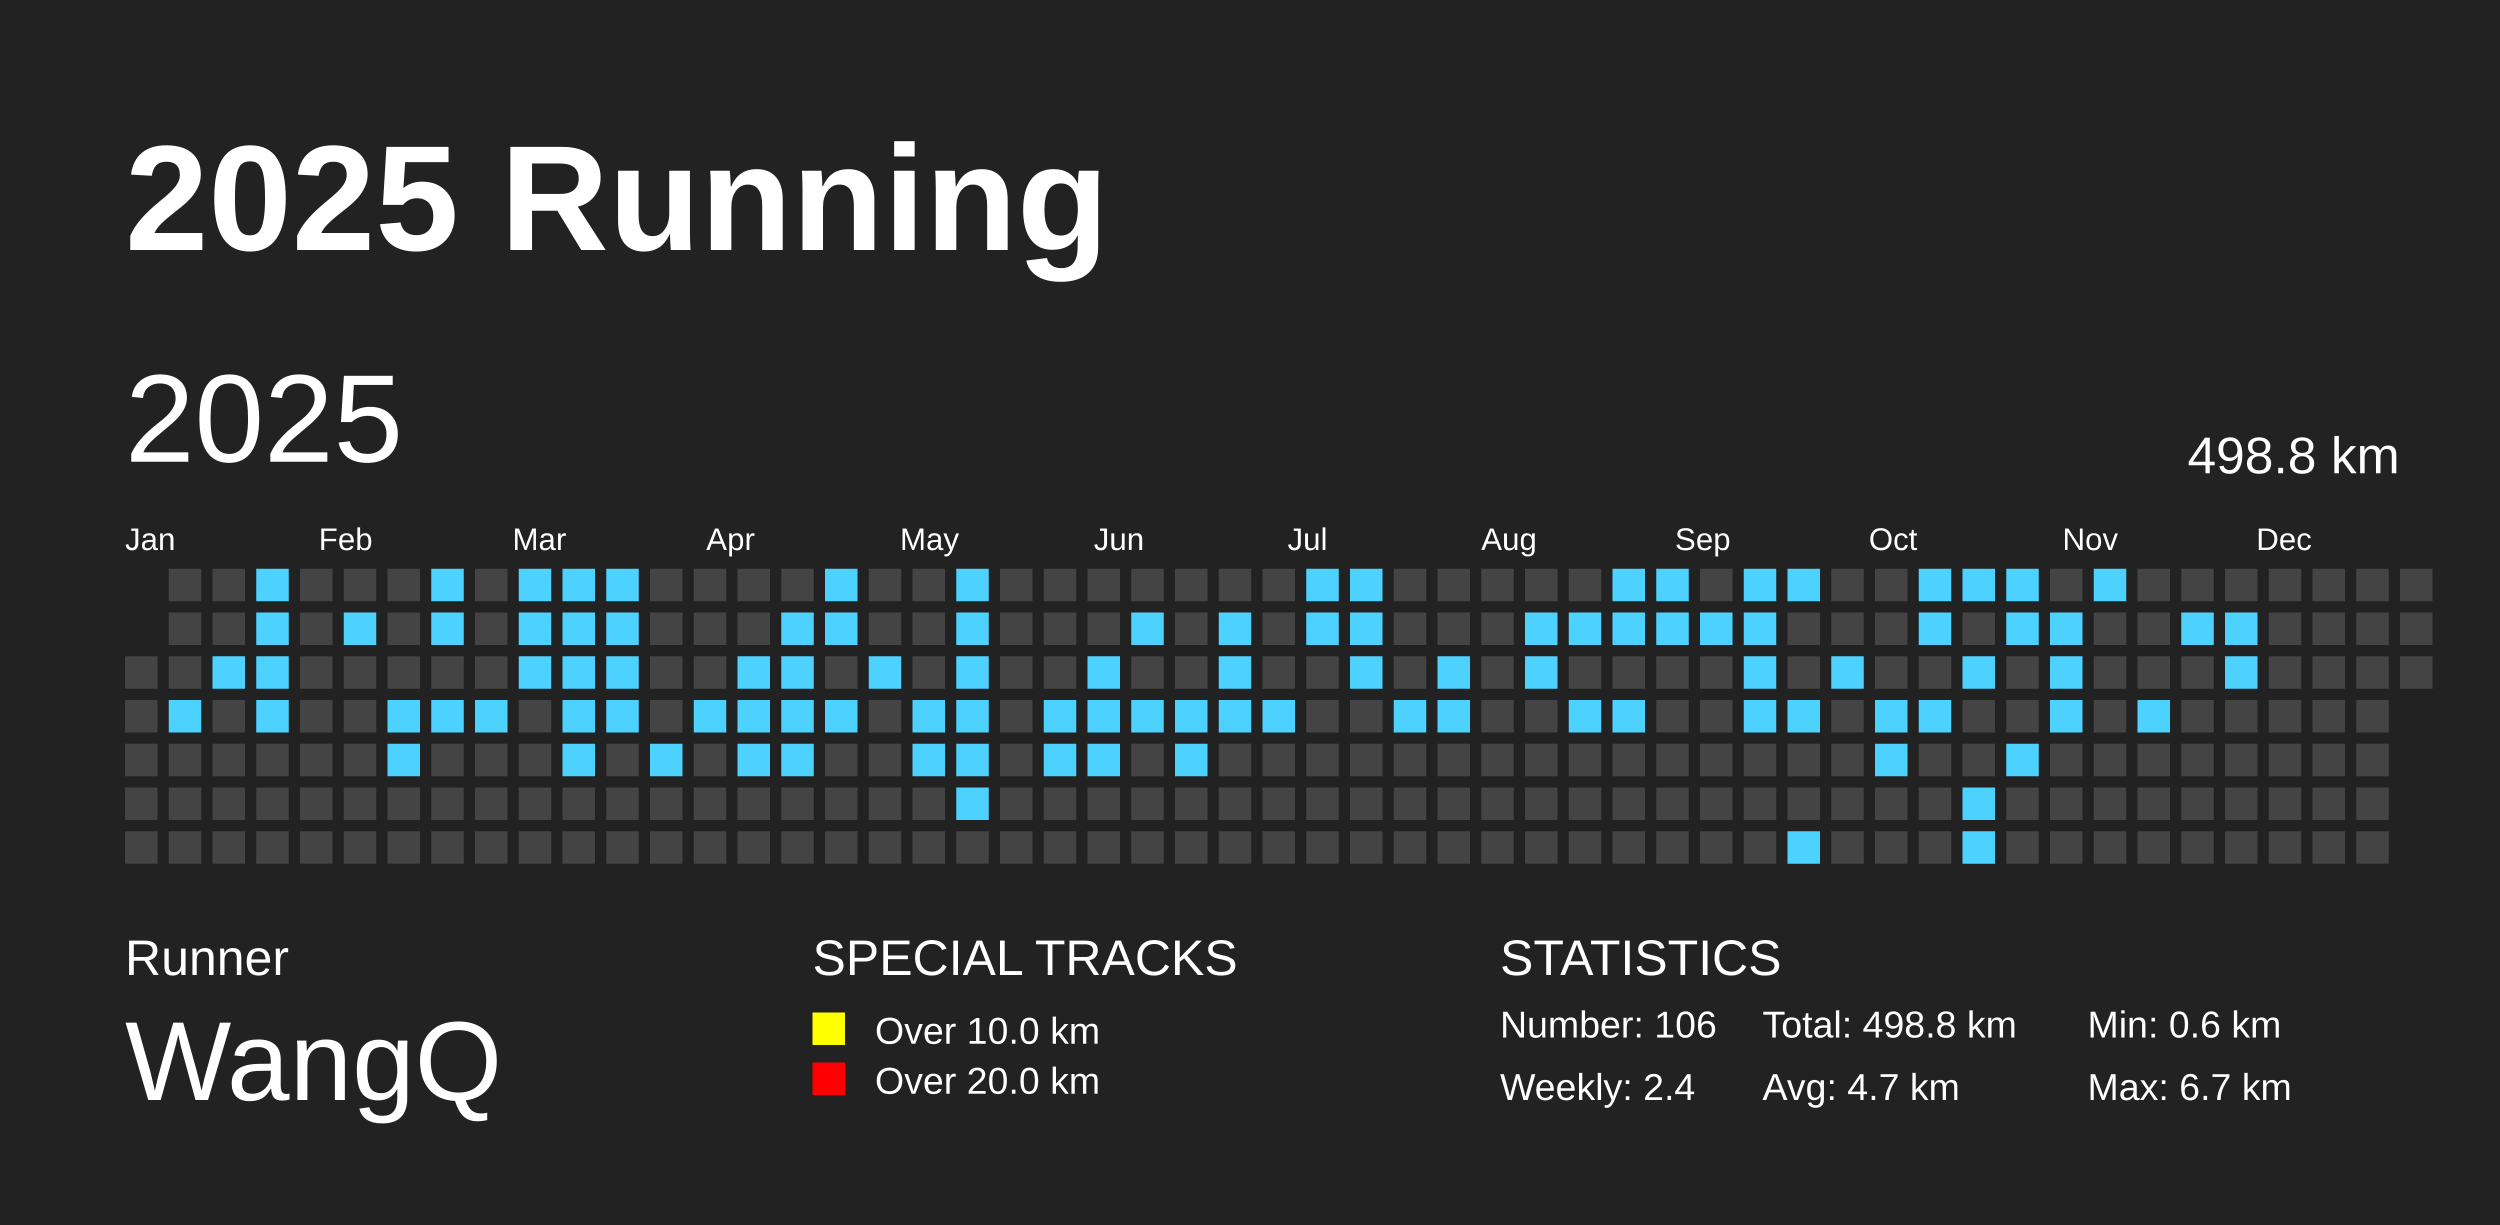
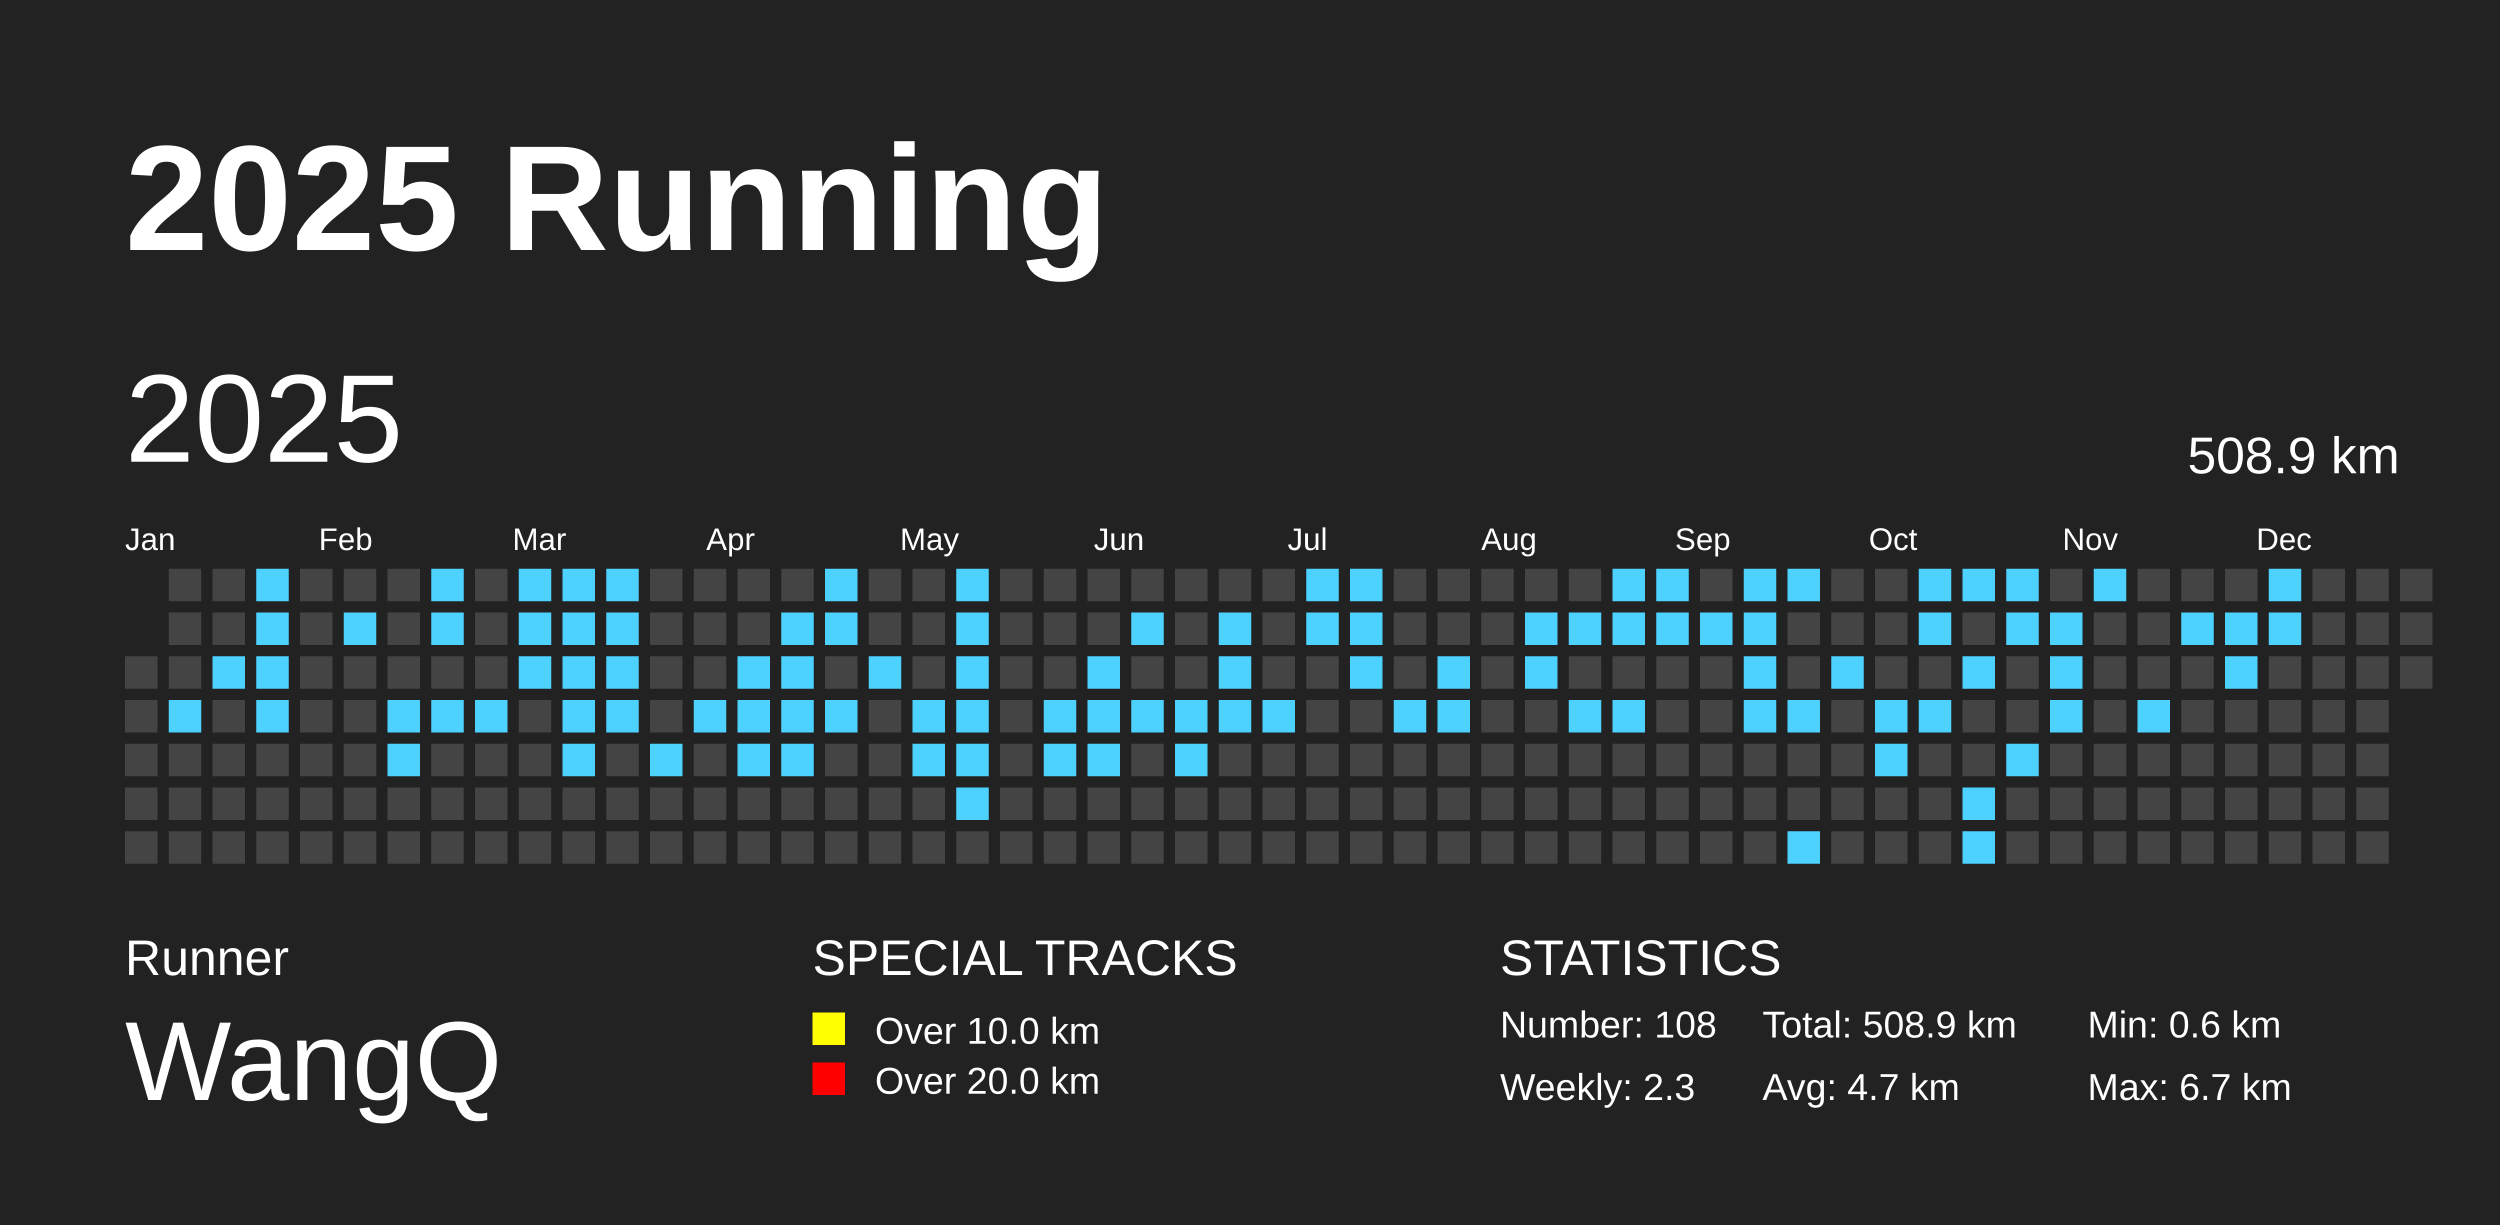
<svg xmlns="http://www.w3.org/2000/svg" baseProfile="full" height="98mm" version="1.1" viewBox="0,0,200,98" width="200mm">
  <defs />
  <rect fill="#222222" height="98" width="200" x="0" y="0" />
  <text fill="#FFFFFF" style="font-size:12px; font-family:Arial; font-weight:bold;" x="10" y="20">2025 Running</text>
  <text fill="#FFFFFF" style="font-size:4px; font-family:Arial" x="10" y="78">Runner</text>
  <text fill="#FFFFFF" style="font-size:9px; font-family:Arial" x="10" y="88">WangQ</text>
  <text fill="#FFFFFF" style="font-size:4px; font-family:Arial" x="65" y="78">SPECIAL TRACKS</text>
  <rect fill="yellow" height="2.6" width="2.6" x="65" y="81" />
  <text fill="#FFFFFF" style="font-size:3px; font-family:Arial" x="70" y="83.5">Over 10.0 km</text>
  <rect fill="red" height="2.6" width="2.6" x="65" y="85" />
  <text fill="#FFFFFF" style="font-size:3px; font-family:Arial" x="70" y="87.5">Over 20.0 km</text>
  <text fill="#FFFFFF" style="font-size:4px; font-family:Arial" x="120" y="78">STATISTICS</text>
-   <text fill="#FFFFFF" style="font-size:3px; font-family:Arial" x="120" y="83">Number: 106</text>
-   <text fill="#FFFFFF" style="font-size:3px; font-family:Arial" x="120" y="88">Weekly: 2.4</text>
-   <text fill="#FFFFFF" style="font-size:3px; font-family:Arial" x="141" y="83">Total: 498.8 km</text>
+   <text fill="#FFFFFF" style="font-size:3px; font-family:Arial" x="120" y="83">Number: 108</text>
+   <text fill="#FFFFFF" style="font-size:3px; font-family:Arial" x="120" y="88">Weekly: 2.3</text>
+   <text fill="#FFFFFF" style="font-size:3px; font-family:Arial" x="141" y="83">Total: 508.9 km</text>
  <text fill="#FFFFFF" style="font-size:3px; font-family:Arial" x="141" y="88">Avg: 4.7 km</text>
  <text fill="#FFFFFF" style="font-size:3px; font-family:Arial" x="167" y="83">Min: 0.6 km</text>
  <text fill="#FFFFFF" style="font-size:3px; font-family:Arial" x="167" y="88">Max: 6.7 km</text>
  <text dominant-baseline="hanging" fill="#FFFFFF" style="font-size:10.0px; font-family:Arial;" x="10" y="30">2025</text>
-   <text dominant-baseline="hanging" fill="#FFFFFF" style="font-size:4.125px; font-family:Arial;" x="175" y="35">498.8 km</text>
+   <text dominant-baseline="hanging" fill="#FFFFFF" style="font-size:4.125px; font-family:Arial;" x="175" y="35">508.9 km</text>
  <text fill="#FFFFFF" style="font-size:2.5px; font-family:Arial" x="10.0" y="44">Jan</text>
  <text fill="#FFFFFF" style="font-size:2.5px; font-family:Arial" x="25.5" y="44">Feb</text>
  <text fill="#FFFFFF" style="font-size:2.5px; font-family:Arial" x="41.0" y="44">Mar</text>
  <text fill="#FFFFFF" style="font-size:2.5px; font-family:Arial" x="56.5" y="44">Apr</text>
  <text fill="#FFFFFF" style="font-size:2.5px; font-family:Arial" x="72.0" y="44">May</text>
  <text fill="#FFFFFF" style="font-size:2.5px; font-family:Arial" x="87.5" y="44">Jun</text>
  <text fill="#FFFFFF" style="font-size:2.5px; font-family:Arial" x="103.0" y="44">Jul</text>
  <text fill="#FFFFFF" style="font-size:2.5px; font-family:Arial" x="118.5" y="44">Aug</text>
  <text fill="#FFFFFF" style="font-size:2.5px; font-family:Arial" x="134.0" y="44">Sep</text>
  <text fill="#FFFFFF" style="font-size:2.5px; font-family:Arial" x="149.5" y="44">Oct</text>
  <text fill="#FFFFFF" style="font-size:2.5px; font-family:Arial" x="165.0" y="44">Nov</text>
  <text fill="#FFFFFF" style="font-size:2.5px; font-family:Arial" x="180.5" y="44">Dec</text>
  <rect fill="#444444" height="2.6" width="2.6" x="10.0" y="52.5" />
  <rect fill="#444444" height="2.6" width="2.6" x="10.0" y="56.0" />
  <rect fill="#444444" height="2.6" width="2.6" x="10.0" y="59.5" />
  <rect fill="#444444" height="2.6" width="2.6" x="10.0" y="63.0" />
  <rect fill="#444444" height="2.6" width="2.6" x="10.0" y="66.5" />
  <rect fill="#444444" height="2.6" width="2.6" x="13.5" y="45.5" />
  <rect fill="#444444" height="2.6" width="2.6" x="13.5" y="49.0" />
  <rect fill="#444444" height="2.6" width="2.6" x="13.5" y="52.5" />
  <rect fill="#4DD2FF" height="2.6" width="2.6" x="13.5" y="56.0" />
  <rect fill="#444444" height="2.6" width="2.6" x="13.5" y="59.5" />
  <rect fill="#444444" height="2.6" width="2.6" x="13.5" y="63.0" />
  <rect fill="#444444" height="2.6" width="2.6" x="13.5" y="66.5" />
  <rect fill="#444444" height="2.6" width="2.6" x="17.0" y="45.5" />
  <rect fill="#444444" height="2.6" width="2.6" x="17.0" y="49.0" />
  <rect fill="#4DD2FF" height="2.6" width="2.6" x="17.0" y="52.5" />
  <rect fill="#444444" height="2.6" width="2.6" x="17.0" y="56.0" />
  <rect fill="#444444" height="2.6" width="2.6" x="17.0" y="59.5" />
  <rect fill="#444444" height="2.6" width="2.6" x="17.0" y="63.0" />
  <rect fill="#444444" height="2.6" width="2.6" x="17.0" y="66.5" />
  <rect fill="#4DD2FF" height="2.6" width="2.6" x="20.5" y="45.5" />
  <rect fill="#4DD2FF" height="2.6" width="2.6" x="20.5" y="49.0" />
  <rect fill="#4DD2FF" height="2.6" width="2.6" x="20.5" y="52.5" />
  <rect fill="#4DD2FF" height="2.6" width="2.6" x="20.5" y="56.0" />
  <rect fill="#444444" height="2.6" width="2.6" x="20.5" y="59.5" />
  <rect fill="#444444" height="2.6" width="2.6" x="20.5" y="63.0" />
  <rect fill="#444444" height="2.6" width="2.6" x="20.5" y="66.5" />
  <rect fill="#444444" height="2.6" width="2.6" x="24.0" y="45.5" />
  <rect fill="#444444" height="2.6" width="2.6" x="24.0" y="49.0" />
  <rect fill="#444444" height="2.6" width="2.6" x="24.0" y="52.5" />
  <rect fill="#444444" height="2.6" width="2.6" x="24.0" y="56.0" />
  <rect fill="#444444" height="2.6" width="2.6" x="24.0" y="59.5" />
  <rect fill="#444444" height="2.6" width="2.6" x="24.0" y="63.0" />
  <rect fill="#444444" height="2.6" width="2.6" x="24.0" y="66.5" />
  <rect fill="#444444" height="2.6" width="2.6" x="27.5" y="45.5" />
  <rect fill="#4DD2FF" height="2.6" width="2.6" x="27.5" y="49.0" />
  <rect fill="#444444" height="2.6" width="2.6" x="27.5" y="52.5" />
  <rect fill="#444444" height="2.6" width="2.6" x="27.5" y="56.0" />
  <rect fill="#444444" height="2.6" width="2.6" x="27.5" y="59.5" />
  <rect fill="#444444" height="2.6" width="2.6" x="27.5" y="63.0" />
  <rect fill="#444444" height="2.6" width="2.6" x="27.5" y="66.5" />
  <rect fill="#444444" height="2.6" width="2.6" x="31.0" y="45.5" />
  <rect fill="#444444" height="2.6" width="2.6" x="31.0" y="49.0" />
  <rect fill="#444444" height="2.6" width="2.6" x="31.0" y="52.5" />
  <rect fill="#4DD2FF" height="2.6" width="2.6" x="31.0" y="56.0" />
  <rect fill="#4DD2FF" height="2.6" width="2.6" x="31.0" y="59.5" />
  <rect fill="#444444" height="2.6" width="2.6" x="31.0" y="63.0" />
  <rect fill="#444444" height="2.6" width="2.6" x="31.0" y="66.5" />
  <rect fill="#4DD2FF" height="2.6" width="2.6" x="34.5" y="45.5" />
  <rect fill="#4DD2FF" height="2.6" width="2.6" x="34.5" y="49.0" />
  <rect fill="#444444" height="2.6" width="2.6" x="34.5" y="52.5" />
  <rect fill="#4DD2FF" height="2.6" width="2.6" x="34.5" y="56.0" />
  <rect fill="#444444" height="2.6" width="2.6" x="34.5" y="59.5" />
  <rect fill="#444444" height="2.6" width="2.6" x="34.5" y="63.0" />
  <rect fill="#444444" height="2.6" width="2.6" x="34.5" y="66.5" />
  <rect fill="#444444" height="2.6" width="2.6" x="38.0" y="45.5" />
  <rect fill="#444444" height="2.6" width="2.6" x="38.0" y="49.0" />
  <rect fill="#444444" height="2.6" width="2.6" x="38.0" y="52.5" />
  <rect fill="#4DD2FF" height="2.6" width="2.6" x="38.0" y="56.0" />
  <rect fill="#444444" height="2.6" width="2.6" x="38.0" y="59.5" />
  <rect fill="#444444" height="2.6" width="2.6" x="38.0" y="63.0" />
  <rect fill="#444444" height="2.6" width="2.6" x="38.0" y="66.5" />
  <rect fill="#4DD2FF" height="2.6" width="2.6" x="41.5" y="45.5" />
  <rect fill="#4DD2FF" height="2.6" width="2.6" x="41.5" y="49.0" />
  <rect fill="#4DD2FF" height="2.6" width="2.6" x="41.5" y="52.5" />
  <rect fill="#444444" height="2.6" width="2.6" x="41.5" y="56.0" />
  <rect fill="#444444" height="2.6" width="2.6" x="41.5" y="59.5" />
  <rect fill="#444444" height="2.6" width="2.6" x="41.5" y="63.0" />
  <rect fill="#444444" height="2.6" width="2.6" x="41.5" y="66.5" />
  <rect fill="#4DD2FF" height="2.6" width="2.6" x="45.0" y="45.5" />
  <rect fill="#4DD2FF" height="2.6" width="2.6" x="45.0" y="49.0" />
  <rect fill="#4DD2FF" height="2.6" width="2.6" x="45.0" y="52.5" />
  <rect fill="#4DD2FF" height="2.6" width="2.6" x="45.0" y="56.0" />
  <rect fill="#4DD2FF" height="2.6" width="2.6" x="45.0" y="59.5" />
  <rect fill="#444444" height="2.6" width="2.6" x="45.0" y="63.0" />
  <rect fill="#444444" height="2.6" width="2.6" x="45.0" y="66.5" />
  <rect fill="#4DD2FF" height="2.6" width="2.6" x="48.5" y="45.5" />
  <rect fill="#4DD2FF" height="2.6" width="2.6" x="48.5" y="49.0" />
  <rect fill="#4DD2FF" height="2.6" width="2.6" x="48.5" y="52.5" />
  <rect fill="#4DD2FF" height="2.6" width="2.6" x="48.5" y="56.0" />
  <rect fill="#444444" height="2.6" width="2.6" x="48.5" y="59.5" />
  <rect fill="#444444" height="2.6" width="2.6" x="48.5" y="63.0" />
  <rect fill="#444444" height="2.6" width="2.6" x="48.5" y="66.5" />
  <rect fill="#444444" height="2.6" width="2.6" x="52.0" y="45.5" />
  <rect fill="#444444" height="2.6" width="2.6" x="52.0" y="49.0" />
  <rect fill="#444444" height="2.6" width="2.6" x="52.0" y="52.5" />
  <rect fill="#444444" height="2.6" width="2.6" x="52.0" y="56.0" />
  <rect fill="#4DD2FF" height="2.6" width="2.6" x="52.0" y="59.5" />
  <rect fill="#444444" height="2.6" width="2.6" x="52.0" y="63.0" />
  <rect fill="#444444" height="2.6" width="2.6" x="52.0" y="66.5" />
  <rect fill="#444444" height="2.6" width="2.6" x="55.5" y="45.5" />
  <rect fill="#444444" height="2.6" width="2.6" x="55.5" y="49.0" />
  <rect fill="#444444" height="2.6" width="2.6" x="55.5" y="52.5" />
  <rect fill="#4DD2FF" height="2.6" width="2.6" x="55.5" y="56.0" />
  <rect fill="#444444" height="2.6" width="2.6" x="55.5" y="59.5" />
  <rect fill="#444444" height="2.6" width="2.6" x="55.5" y="63.0" />
  <rect fill="#444444" height="2.6" width="2.6" x="55.5" y="66.5" />
  <rect fill="#444444" height="2.6" width="2.6" x="59.0" y="45.5" />
  <rect fill="#444444" height="2.6" width="2.6" x="59.0" y="49.0" />
  <rect fill="#4DD2FF" height="2.6" width="2.6" x="59.0" y="52.5" />
  <rect fill="#4DD2FF" height="2.6" width="2.6" x="59.0" y="56.0" />
  <rect fill="#4DD2FF" height="2.6" width="2.6" x="59.0" y="59.5" />
  <rect fill="#444444" height="2.6" width="2.6" x="59.0" y="63.0" />
  <rect fill="#444444" height="2.6" width="2.6" x="59.0" y="66.5" />
  <rect fill="#444444" height="2.6" width="2.6" x="62.5" y="45.5" />
  <rect fill="#4DD2FF" height="2.6" width="2.6" x="62.5" y="49.0" />
  <rect fill="#4DD2FF" height="2.6" width="2.6" x="62.5" y="52.5" />
  <rect fill="#4DD2FF" height="2.6" width="2.6" x="62.5" y="56.0" />
  <rect fill="#4DD2FF" height="2.6" width="2.6" x="62.5" y="59.5" />
  <rect fill="#444444" height="2.6" width="2.6" x="62.5" y="63.0" />
  <rect fill="#444444" height="2.6" width="2.6" x="62.5" y="66.5" />
  <rect fill="#4DD2FF" height="2.6" width="2.6" x="66.0" y="45.5" />
  <rect fill="#4DD2FF" height="2.6" width="2.6" x="66.0" y="49.0" />
  <rect fill="#444444" height="2.6" width="2.6" x="66.0" y="52.5" />
  <rect fill="#4DD2FF" height="2.6" width="2.6" x="66.0" y="56.0" />
  <rect fill="#444444" height="2.6" width="2.6" x="66.0" y="59.5" />
  <rect fill="#444444" height="2.6" width="2.6" x="66.0" y="63.0" />
  <rect fill="#444444" height="2.6" width="2.6" x="66.0" y="66.5" />
  <rect fill="#444444" height="2.6" width="2.6" x="69.5" y="45.5" />
  <rect fill="#444444" height="2.6" width="2.6" x="69.5" y="49.0" />
  <rect fill="#4DD2FF" height="2.6" width="2.6" x="69.5" y="52.5" />
  <rect fill="#444444" height="2.6" width="2.6" x="69.5" y="56.0" />
  <rect fill="#444444" height="2.6" width="2.6" x="69.5" y="59.5" />
  <rect fill="#444444" height="2.6" width="2.6" x="69.5" y="63.0" />
  <rect fill="#444444" height="2.6" width="2.6" x="69.5" y="66.5" />
  <rect fill="#444444" height="2.6" width="2.6" x="73.0" y="45.5" />
  <rect fill="#444444" height="2.6" width="2.6" x="73.0" y="49.0" />
  <rect fill="#444444" height="2.6" width="2.6" x="73.0" y="52.5" />
  <rect fill="#4DD2FF" height="2.6" width="2.6" x="73.0" y="56.0" />
  <rect fill="#4DD2FF" height="2.6" width="2.6" x="73.0" y="59.5" />
  <rect fill="#444444" height="2.6" width="2.6" x="73.0" y="63.0" />
  <rect fill="#444444" height="2.6" width="2.6" x="73.0" y="66.5" />
  <rect fill="#4DD2FF" height="2.6" width="2.6" x="76.5" y="45.5" />
  <rect fill="#4DD2FF" height="2.6" width="2.6" x="76.5" y="49.0" />
  <rect fill="#4DD2FF" height="2.6" width="2.6" x="76.5" y="52.5" />
  <rect fill="#4DD2FF" height="2.6" width="2.6" x="76.5" y="56.0" />
  <rect fill="#4DD2FF" height="2.6" width="2.6" x="76.5" y="59.5" />
  <rect fill="#4DD2FF" height="2.6" width="2.6" x="76.5" y="63.0" />
  <rect fill="#444444" height="2.6" width="2.6" x="76.5" y="66.5" />
  <rect fill="#444444" height="2.6" width="2.6" x="80.0" y="45.5" />
  <rect fill="#444444" height="2.6" width="2.6" x="80.0" y="49.0" />
  <rect fill="#444444" height="2.6" width="2.6" x="80.0" y="52.5" />
  <rect fill="#444444" height="2.6" width="2.6" x="80.0" y="56.0" />
  <rect fill="#444444" height="2.6" width="2.6" x="80.0" y="59.5" />
  <rect fill="#444444" height="2.6" width="2.6" x="80.0" y="63.0" />
  <rect fill="#444444" height="2.6" width="2.6" x="80.0" y="66.5" />
  <rect fill="#444444" height="2.6" width="2.6" x="83.5" y="45.5" />
  <rect fill="#444444" height="2.6" width="2.6" x="83.5" y="49.0" />
  <rect fill="#444444" height="2.6" width="2.6" x="83.5" y="52.5" />
  <rect fill="#4DD2FF" height="2.6" width="2.6" x="83.5" y="56.0" />
  <rect fill="#4DD2FF" height="2.6" width="2.6" x="83.5" y="59.5" />
  <rect fill="#444444" height="2.6" width="2.6" x="83.5" y="63.0" />
  <rect fill="#444444" height="2.6" width="2.6" x="83.5" y="66.5" />
  <rect fill="#444444" height="2.6" width="2.6" x="87.0" y="45.5" />
  <rect fill="#444444" height="2.6" width="2.6" x="87.0" y="49.0" />
  <rect fill="#4DD2FF" height="2.6" width="2.6" x="87.0" y="52.5" />
  <rect fill="#4DD2FF" height="2.6" width="2.6" x="87.0" y="56.0" />
  <rect fill="#4DD2FF" height="2.6" width="2.6" x="87.0" y="59.5" />
  <rect fill="#444444" height="2.6" width="2.6" x="87.0" y="63.0" />
  <rect fill="#444444" height="2.6" width="2.6" x="87.0" y="66.5" />
  <rect fill="#444444" height="2.6" width="2.6" x="90.5" y="45.5" />
  <rect fill="#4DD2FF" height="2.6" width="2.6" x="90.5" y="49.0" />
  <rect fill="#444444" height="2.6" width="2.6" x="90.5" y="52.5" />
  <rect fill="#4DD2FF" height="2.6" width="2.6" x="90.5" y="56.0" />
  <rect fill="#444444" height="2.6" width="2.6" x="90.5" y="59.5" />
  <rect fill="#444444" height="2.6" width="2.6" x="90.5" y="63.0" />
  <rect fill="#444444" height="2.6" width="2.6" x="90.5" y="66.5" />
  <rect fill="#444444" height="2.6" width="2.6" x="94.0" y="45.5" />
  <rect fill="#444444" height="2.6" width="2.6" x="94.0" y="49.0" />
  <rect fill="#444444" height="2.6" width="2.6" x="94.0" y="52.5" />
  <rect fill="#4DD2FF" height="2.6" width="2.6" x="94.0" y="56.0" />
  <rect fill="#4DD2FF" height="2.6" width="2.6" x="94.0" y="59.5" />
  <rect fill="#444444" height="2.6" width="2.6" x="94.0" y="63.0" />
  <rect fill="#444444" height="2.6" width="2.6" x="94.0" y="66.5" />
  <rect fill="#444444" height="2.6" width="2.6" x="97.5" y="45.5" />
  <rect fill="#4DD2FF" height="2.6" width="2.6" x="97.5" y="49.0" />
  <rect fill="#4DD2FF" height="2.6" width="2.6" x="97.5" y="52.5" />
  <rect fill="#4DD2FF" height="2.6" width="2.6" x="97.5" y="56.0" />
  <rect fill="#444444" height="2.6" width="2.6" x="97.5" y="59.5" />
  <rect fill="#444444" height="2.6" width="2.6" x="97.5" y="63.0" />
  <rect fill="#444444" height="2.6" width="2.6" x="97.5" y="66.5" />
  <rect fill="#444444" height="2.6" width="2.6" x="101.0" y="45.5" />
  <rect fill="#444444" height="2.6" width="2.6" x="101.0" y="49.0" />
  <rect fill="#444444" height="2.6" width="2.6" x="101.0" y="52.5" />
  <rect fill="#4DD2FF" height="2.6" width="2.6" x="101.0" y="56.0" />
  <rect fill="#444444" height="2.6" width="2.6" x="101.0" y="59.5" />
  <rect fill="#444444" height="2.6" width="2.6" x="101.0" y="63.0" />
  <rect fill="#444444" height="2.6" width="2.6" x="101.0" y="66.5" />
  <rect fill="#4DD2FF" height="2.6" width="2.6" x="104.5" y="45.5" />
  <rect fill="#4DD2FF" height="2.6" width="2.6" x="104.5" y="49.0" />
  <rect fill="#444444" height="2.6" width="2.6" x="104.5" y="52.5" />
  <rect fill="#444444" height="2.6" width="2.6" x="104.5" y="56.0" />
  <rect fill="#444444" height="2.6" width="2.6" x="104.5" y="59.5" />
  <rect fill="#444444" height="2.6" width="2.6" x="104.5" y="63.0" />
  <rect fill="#444444" height="2.6" width="2.6" x="104.5" y="66.5" />
  <rect fill="#4DD2FF" height="2.6" width="2.6" x="108.0" y="45.5" />
  <rect fill="#4DD2FF" height="2.6" width="2.6" x="108.0" y="49.0" />
  <rect fill="#4DD2FF" height="2.6" width="2.6" x="108.0" y="52.5" />
  <rect fill="#444444" height="2.6" width="2.6" x="108.0" y="56.0" />
  <rect fill="#444444" height="2.6" width="2.6" x="108.0" y="59.5" />
  <rect fill="#444444" height="2.6" width="2.6" x="108.0" y="63.0" />
  <rect fill="#444444" height="2.6" width="2.6" x="108.0" y="66.5" />
  <rect fill="#444444" height="2.6" width="2.6" x="111.5" y="45.5" />
  <rect fill="#444444" height="2.6" width="2.6" x="111.5" y="49.0" />
  <rect fill="#444444" height="2.6" width="2.6" x="111.5" y="52.5" />
  <rect fill="#4DD2FF" height="2.6" width="2.6" x="111.5" y="56.0" />
  <rect fill="#444444" height="2.6" width="2.6" x="111.5" y="59.5" />
  <rect fill="#444444" height="2.6" width="2.6" x="111.5" y="63.0" />
  <rect fill="#444444" height="2.6" width="2.6" x="111.5" y="66.5" />
  <rect fill="#444444" height="2.6" width="2.6" x="115.0" y="45.5" />
  <rect fill="#444444" height="2.6" width="2.6" x="115.0" y="49.0" />
  <rect fill="#4DD2FF" height="2.6" width="2.6" x="115.0" y="52.5" />
  <rect fill="#4DD2FF" height="2.6" width="2.6" x="115.0" y="56.0" />
  <rect fill="#444444" height="2.6" width="2.6" x="115.0" y="59.5" />
  <rect fill="#444444" height="2.6" width="2.6" x="115.0" y="63.0" />
  <rect fill="#444444" height="2.6" width="2.6" x="115.0" y="66.5" />
  <rect fill="#444444" height="2.6" width="2.6" x="118.5" y="45.5" />
  <rect fill="#444444" height="2.6" width="2.6" x="118.5" y="49.0" />
  <rect fill="#444444" height="2.6" width="2.6" x="118.5" y="52.5" />
  <rect fill="#444444" height="2.6" width="2.6" x="118.5" y="56.0" />
  <rect fill="#444444" height="2.6" width="2.6" x="118.5" y="59.5" />
  <rect fill="#444444" height="2.6" width="2.6" x="118.5" y="63.0" />
  <rect fill="#444444" height="2.6" width="2.6" x="118.5" y="66.5" />
  <rect fill="#444444" height="2.6" width="2.6" x="122.0" y="45.5" />
  <rect fill="#4DD2FF" height="2.6" width="2.6" x="122.0" y="49.0" />
  <rect fill="#4DD2FF" height="2.6" width="2.6" x="122.0" y="52.5" />
  <rect fill="#444444" height="2.6" width="2.6" x="122.0" y="56.0" />
  <rect fill="#444444" height="2.6" width="2.6" x="122.0" y="59.5" />
  <rect fill="#444444" height="2.6" width="2.6" x="122.0" y="63.0" />
  <rect fill="#444444" height="2.6" width="2.6" x="122.0" y="66.5" />
  <rect fill="#444444" height="2.6" width="2.6" x="125.5" y="45.5" />
  <rect fill="#4DD2FF" height="2.6" width="2.6" x="125.5" y="49.0" />
  <rect fill="#444444" height="2.6" width="2.6" x="125.5" y="52.5" />
  <rect fill="#4DD2FF" height="2.6" width="2.6" x="125.5" y="56.0" />
  <rect fill="#444444" height="2.6" width="2.6" x="125.5" y="59.5" />
  <rect fill="#444444" height="2.6" width="2.6" x="125.5" y="63.0" />
  <rect fill="#444444" height="2.6" width="2.6" x="125.5" y="66.5" />
  <rect fill="#4DD2FF" height="2.6" width="2.6" x="129.0" y="45.5" />
  <rect fill="#4DD2FF" height="2.6" width="2.6" x="129.0" y="49.0" />
  <rect fill="#444444" height="2.6" width="2.6" x="129.0" y="52.5" />
  <rect fill="#4DD2FF" height="2.6" width="2.6" x="129.0" y="56.0" />
  <rect fill="#444444" height="2.6" width="2.6" x="129.0" y="59.5" />
  <rect fill="#444444" height="2.6" width="2.6" x="129.0" y="63.0" />
  <rect fill="#444444" height="2.6" width="2.6" x="129.0" y="66.5" />
  <rect fill="#4DD2FF" height="2.6" width="2.6" x="132.5" y="45.5" />
  <rect fill="#4DD2FF" height="2.6" width="2.6" x="132.5" y="49.0" />
  <rect fill="#444444" height="2.6" width="2.6" x="132.5" y="52.5" />
  <rect fill="#444444" height="2.6" width="2.6" x="132.5" y="56.0" />
  <rect fill="#444444" height="2.6" width="2.6" x="132.5" y="59.5" />
  <rect fill="#444444" height="2.6" width="2.6" x="132.5" y="63.0" />
  <rect fill="#444444" height="2.6" width="2.6" x="132.5" y="66.5" />
  <rect fill="#444444" height="2.6" width="2.6" x="136.0" y="45.5" />
  <rect fill="#4DD2FF" height="2.6" width="2.6" x="136.0" y="49.0" />
  <rect fill="#444444" height="2.6" width="2.6" x="136.0" y="52.5" />
  <rect fill="#444444" height="2.6" width="2.6" x="136.0" y="56.0" />
  <rect fill="#444444" height="2.6" width="2.6" x="136.0" y="59.5" />
  <rect fill="#444444" height="2.6" width="2.6" x="136.0" y="63.0" />
  <rect fill="#444444" height="2.6" width="2.6" x="136.0" y="66.5" />
  <rect fill="#4DD2FF" height="2.6" width="2.6" x="139.5" y="45.5" />
  <rect fill="#4DD2FF" height="2.6" width="2.6" x="139.5" y="49.0" />
  <rect fill="#4DD2FF" height="2.6" width="2.6" x="139.5" y="52.5" />
  <rect fill="#4DD2FF" height="2.6" width="2.6" x="139.5" y="56.0" />
  <rect fill="#444444" height="2.6" width="2.6" x="139.5" y="59.5" />
  <rect fill="#444444" height="2.6" width="2.6" x="139.5" y="63.0" />
  <rect fill="#444444" height="2.6" width="2.6" x="139.5" y="66.5" />
  <rect fill="#4DD2FF" height="2.6" width="2.6" x="143.0" y="45.5" />
  <rect fill="#444444" height="2.6" width="2.6" x="143.0" y="49.0" />
  <rect fill="#444444" height="2.6" width="2.6" x="143.0" y="52.5" />
  <rect fill="#4DD2FF" height="2.6" width="2.6" x="143.0" y="56.0" />
  <rect fill="#444444" height="2.6" width="2.6" x="143.0" y="59.5" />
  <rect fill="#444444" height="2.6" width="2.6" x="143.0" y="63.0" />
  <rect fill="#4DD2FF" height="2.6" width="2.6" x="143.0" y="66.5" />
  <rect fill="#444444" height="2.6" width="2.6" x="146.5" y="45.5" />
  <rect fill="#444444" height="2.6" width="2.6" x="146.5" y="49.0" />
  <rect fill="#4DD2FF" height="2.6" width="2.6" x="146.5" y="52.5" />
  <rect fill="#444444" height="2.6" width="2.6" x="146.5" y="56.0" />
  <rect fill="#444444" height="2.6" width="2.6" x="146.5" y="59.5" />
  <rect fill="#444444" height="2.6" width="2.6" x="146.5" y="63.0" />
  <rect fill="#444444" height="2.6" width="2.6" x="146.5" y="66.5" />
  <rect fill="#444444" height="2.6" width="2.6" x="150.0" y="45.5" />
  <rect fill="#444444" height="2.6" width="2.6" x="150.0" y="49.0" />
  <rect fill="#444444" height="2.6" width="2.6" x="150.0" y="52.5" />
  <rect fill="#4DD2FF" height="2.6" width="2.6" x="150.0" y="56.0" />
  <rect fill="#4DD2FF" height="2.6" width="2.6" x="150.0" y="59.5" />
  <rect fill="#444444" height="2.6" width="2.6" x="150.0" y="63.0" />
  <rect fill="#444444" height="2.6" width="2.6" x="150.0" y="66.5" />
  <rect fill="#4DD2FF" height="2.6" width="2.6" x="153.5" y="45.5" />
  <rect fill="#4DD2FF" height="2.6" width="2.6" x="153.5" y="49.0" />
  <rect fill="#444444" height="2.6" width="2.6" x="153.5" y="52.5" />
  <rect fill="#4DD2FF" height="2.6" width="2.6" x="153.5" y="56.0" />
  <rect fill="#444444" height="2.6" width="2.6" x="153.5" y="59.5" />
  <rect fill="#444444" height="2.6" width="2.6" x="153.5" y="63.0" />
  <rect fill="#444444" height="2.6" width="2.6" x="153.5" y="66.5" />
  <rect fill="#4DD2FF" height="2.6" width="2.6" x="157.0" y="45.5" />
  <rect fill="#444444" height="2.6" width="2.6" x="157.0" y="49.0" />
  <rect fill="#4DD2FF" height="2.6" width="2.6" x="157.0" y="52.5" />
  <rect fill="#444444" height="2.6" width="2.6" x="157.0" y="56.0" />
  <rect fill="#444444" height="2.6" width="2.6" x="157.0" y="59.5" />
  <rect fill="#4DD2FF" height="2.6" width="2.6" x="157.0" y="63.0" />
  <rect fill="#4DD2FF" height="2.6" width="2.6" x="157.0" y="66.5" />
  <rect fill="#4DD2FF" height="2.6" width="2.6" x="160.5" y="45.5" />
  <rect fill="#4DD2FF" height="2.6" width="2.6" x="160.5" y="49.0" />
  <rect fill="#444444" height="2.6" width="2.6" x="160.5" y="52.5" />
  <rect fill="#444444" height="2.6" width="2.6" x="160.5" y="56.0" />
  <rect fill="#4DD2FF" height="2.6" width="2.6" x="160.5" y="59.5" />
  <rect fill="#444444" height="2.6" width="2.6" x="160.5" y="63.0" />
  <rect fill="#444444" height="2.6" width="2.6" x="160.5" y="66.5" />
  <rect fill="#444444" height="2.6" width="2.6" x="164.0" y="45.5" />
  <rect fill="#4DD2FF" height="2.6" width="2.6" x="164.0" y="49.0" />
  <rect fill="#4DD2FF" height="2.6" width="2.6" x="164.0" y="52.5" />
  <rect fill="#4DD2FF" height="2.6" width="2.6" x="164.0" y="56.0" />
  <rect fill="#444444" height="2.6" width="2.6" x="164.0" y="59.5" />
  <rect fill="#444444" height="2.6" width="2.6" x="164.0" y="63.0" />
  <rect fill="#444444" height="2.6" width="2.6" x="164.0" y="66.5" />
  <rect fill="#4DD2FF" height="2.6" width="2.6" x="167.5" y="45.5" />
  <rect fill="#444444" height="2.6" width="2.6" x="167.5" y="49.0" />
  <rect fill="#444444" height="2.6" width="2.6" x="167.5" y="52.5" />
  <rect fill="#444444" height="2.6" width="2.6" x="167.5" y="56.0" />
  <rect fill="#444444" height="2.6" width="2.6" x="167.5" y="59.5" />
  <rect fill="#444444" height="2.6" width="2.6" x="167.5" y="63.0" />
  <rect fill="#444444" height="2.6" width="2.6" x="167.5" y="66.5" />
  <rect fill="#444444" height="2.6" width="2.6" x="171.0" y="45.5" />
  <rect fill="#444444" height="2.6" width="2.6" x="171.0" y="49.0" />
  <rect fill="#444444" height="2.6" width="2.6" x="171.0" y="52.5" />
  <rect fill="#4DD2FF" height="2.6" width="2.6" x="171.0" y="56.0" />
  <rect fill="#444444" height="2.6" width="2.6" x="171.0" y="59.5" />
  <rect fill="#444444" height="2.6" width="2.6" x="171.0" y="63.0" />
  <rect fill="#444444" height="2.6" width="2.6" x="171.0" y="66.5" />
  <rect fill="#444444" height="2.6" width="2.6" x="174.5" y="45.5" />
  <rect fill="#4DD2FF" height="2.6" width="2.6" x="174.5" y="49.0" />
  <rect fill="#444444" height="2.6" width="2.6" x="174.5" y="52.5" />
  <rect fill="#444444" height="2.6" width="2.6" x="174.5" y="56.0" />
  <rect fill="#444444" height="2.6" width="2.6" x="174.5" y="59.5" />
  <rect fill="#444444" height="2.6" width="2.6" x="174.5" y="63.0" />
  <rect fill="#444444" height="2.6" width="2.6" x="174.5" y="66.5" />
  <rect fill="#444444" height="2.6" width="2.6" x="178.0" y="45.5" />
  <rect fill="#4DD2FF" height="2.6" width="2.6" x="178.0" y="49.0" />
  <rect fill="#4DD2FF" height="2.6" width="2.6" x="178.0" y="52.5" />
  <rect fill="#444444" height="2.6" width="2.6" x="178.0" y="56.0" />
  <rect fill="#444444" height="2.6" width="2.6" x="178.0" y="59.5" />
  <rect fill="#444444" height="2.6" width="2.6" x="178.0" y="63.0" />
  <rect fill="#444444" height="2.6" width="2.6" x="178.0" y="66.5" />
-   <rect fill="#444444" height="2.6" width="2.6" x="181.5" y="45.5" />
-   <rect fill="#444444" height="2.6" width="2.6" x="181.5" y="49.0" />
+   <rect fill="#4DD2FF" height="2.6" width="2.6" x="181.5" y="45.5" />
+   <rect fill="#4DD2FF" height="2.6" width="2.6" x="181.5" y="49.0" />
  <rect fill="#444444" height="2.6" width="2.6" x="181.5" y="52.5" />
  <rect fill="#444444" height="2.6" width="2.6" x="181.5" y="56.0" />
  <rect fill="#444444" height="2.6" width="2.6" x="181.5" y="59.5" />
  <rect fill="#444444" height="2.6" width="2.6" x="181.5" y="63.0" />
  <rect fill="#444444" height="2.6" width="2.6" x="181.5" y="66.5" />
  <rect fill="#444444" height="2.6" width="2.6" x="185.0" y="45.5" />
  <rect fill="#444444" height="2.6" width="2.6" x="185.0" y="49.0" />
  <rect fill="#444444" height="2.6" width="2.6" x="185.0" y="52.5" />
  <rect fill="#444444" height="2.6" width="2.6" x="185.0" y="56.0" />
  <rect fill="#444444" height="2.6" width="2.6" x="185.0" y="59.5" />
  <rect fill="#444444" height="2.6" width="2.6" x="185.0" y="63.0" />
  <rect fill="#444444" height="2.6" width="2.6" x="185.0" y="66.5" />
  <rect fill="#444444" height="2.6" width="2.6" x="188.5" y="45.5" />
  <rect fill="#444444" height="2.6" width="2.6" x="188.5" y="49.0" />
  <rect fill="#444444" height="2.6" width="2.6" x="188.5" y="52.5" />
  <rect fill="#444444" height="2.6" width="2.6" x="188.5" y="56.0" />
  <rect fill="#444444" height="2.6" width="2.6" x="188.5" y="59.5" />
  <rect fill="#444444" height="2.6" width="2.6" x="188.5" y="63.0" />
  <rect fill="#444444" height="2.6" width="2.6" x="188.5" y="66.5" />
  <rect fill="#444444" height="2.6" width="2.6" x="192.0" y="45.5" />
  <rect fill="#444444" height="2.6" width="2.6" x="192.0" y="49.0" />
  <rect fill="#444444" height="2.6" width="2.6" x="192.0" y="52.5" />
</svg>
